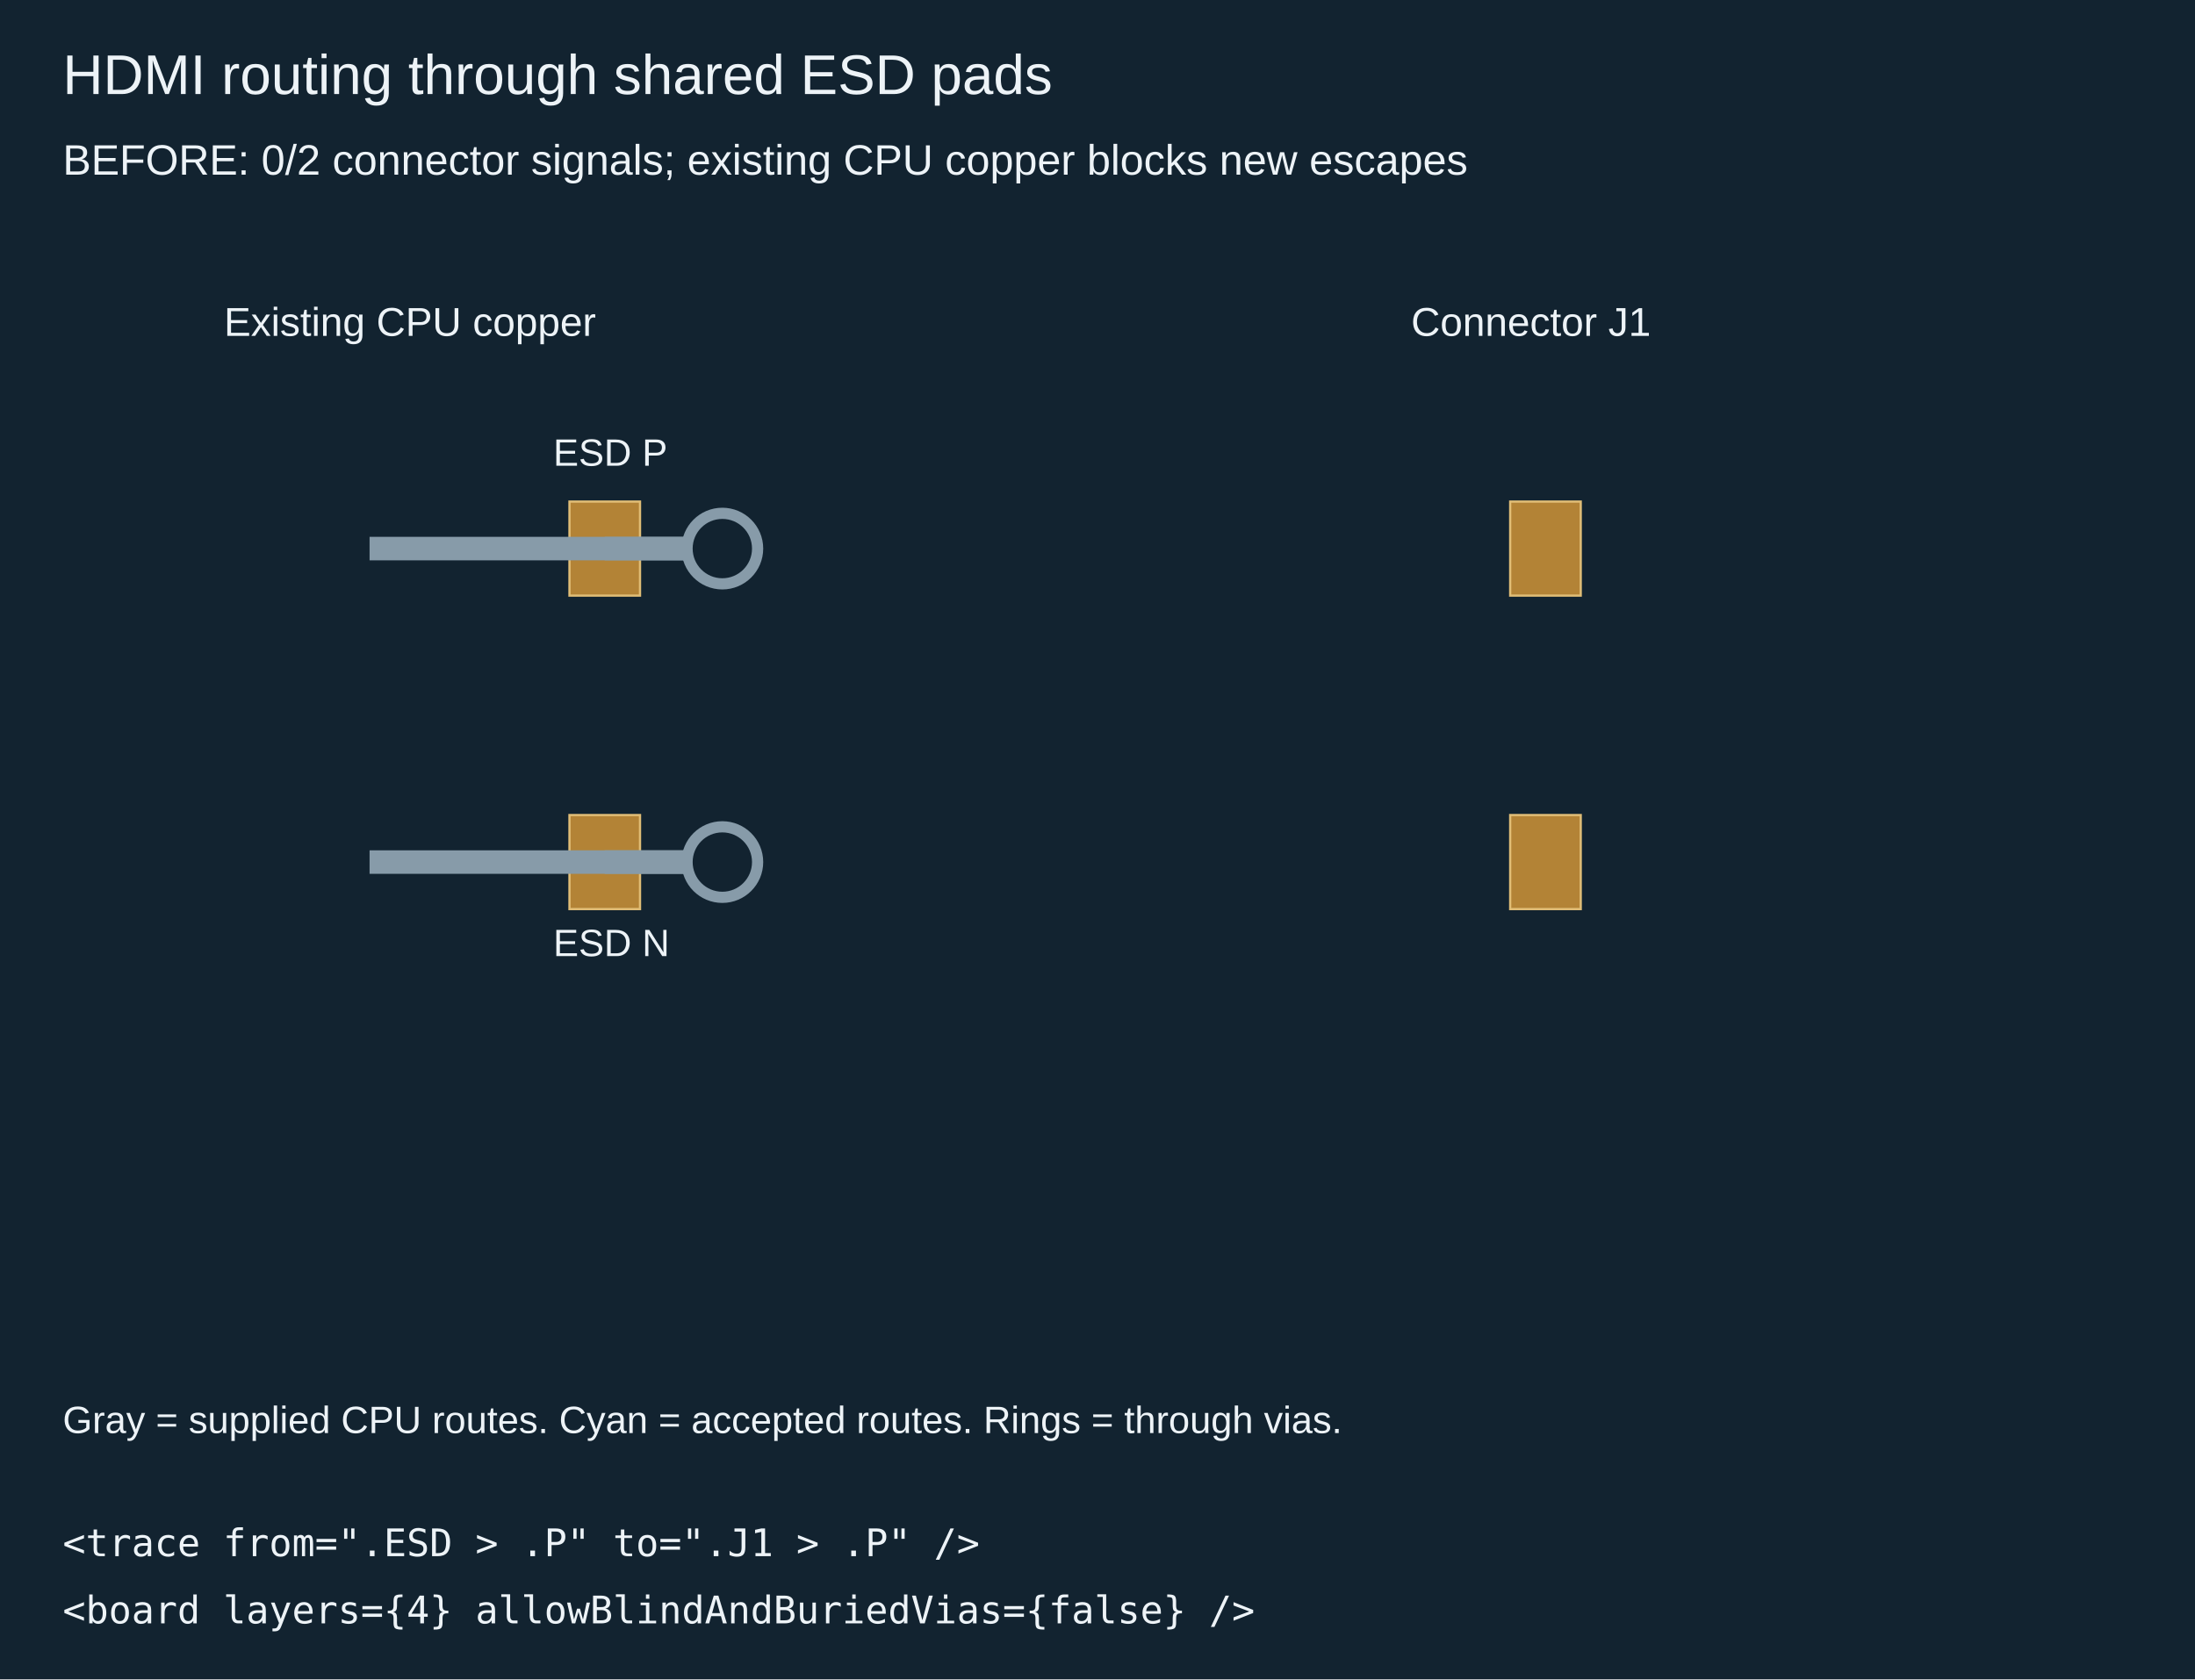
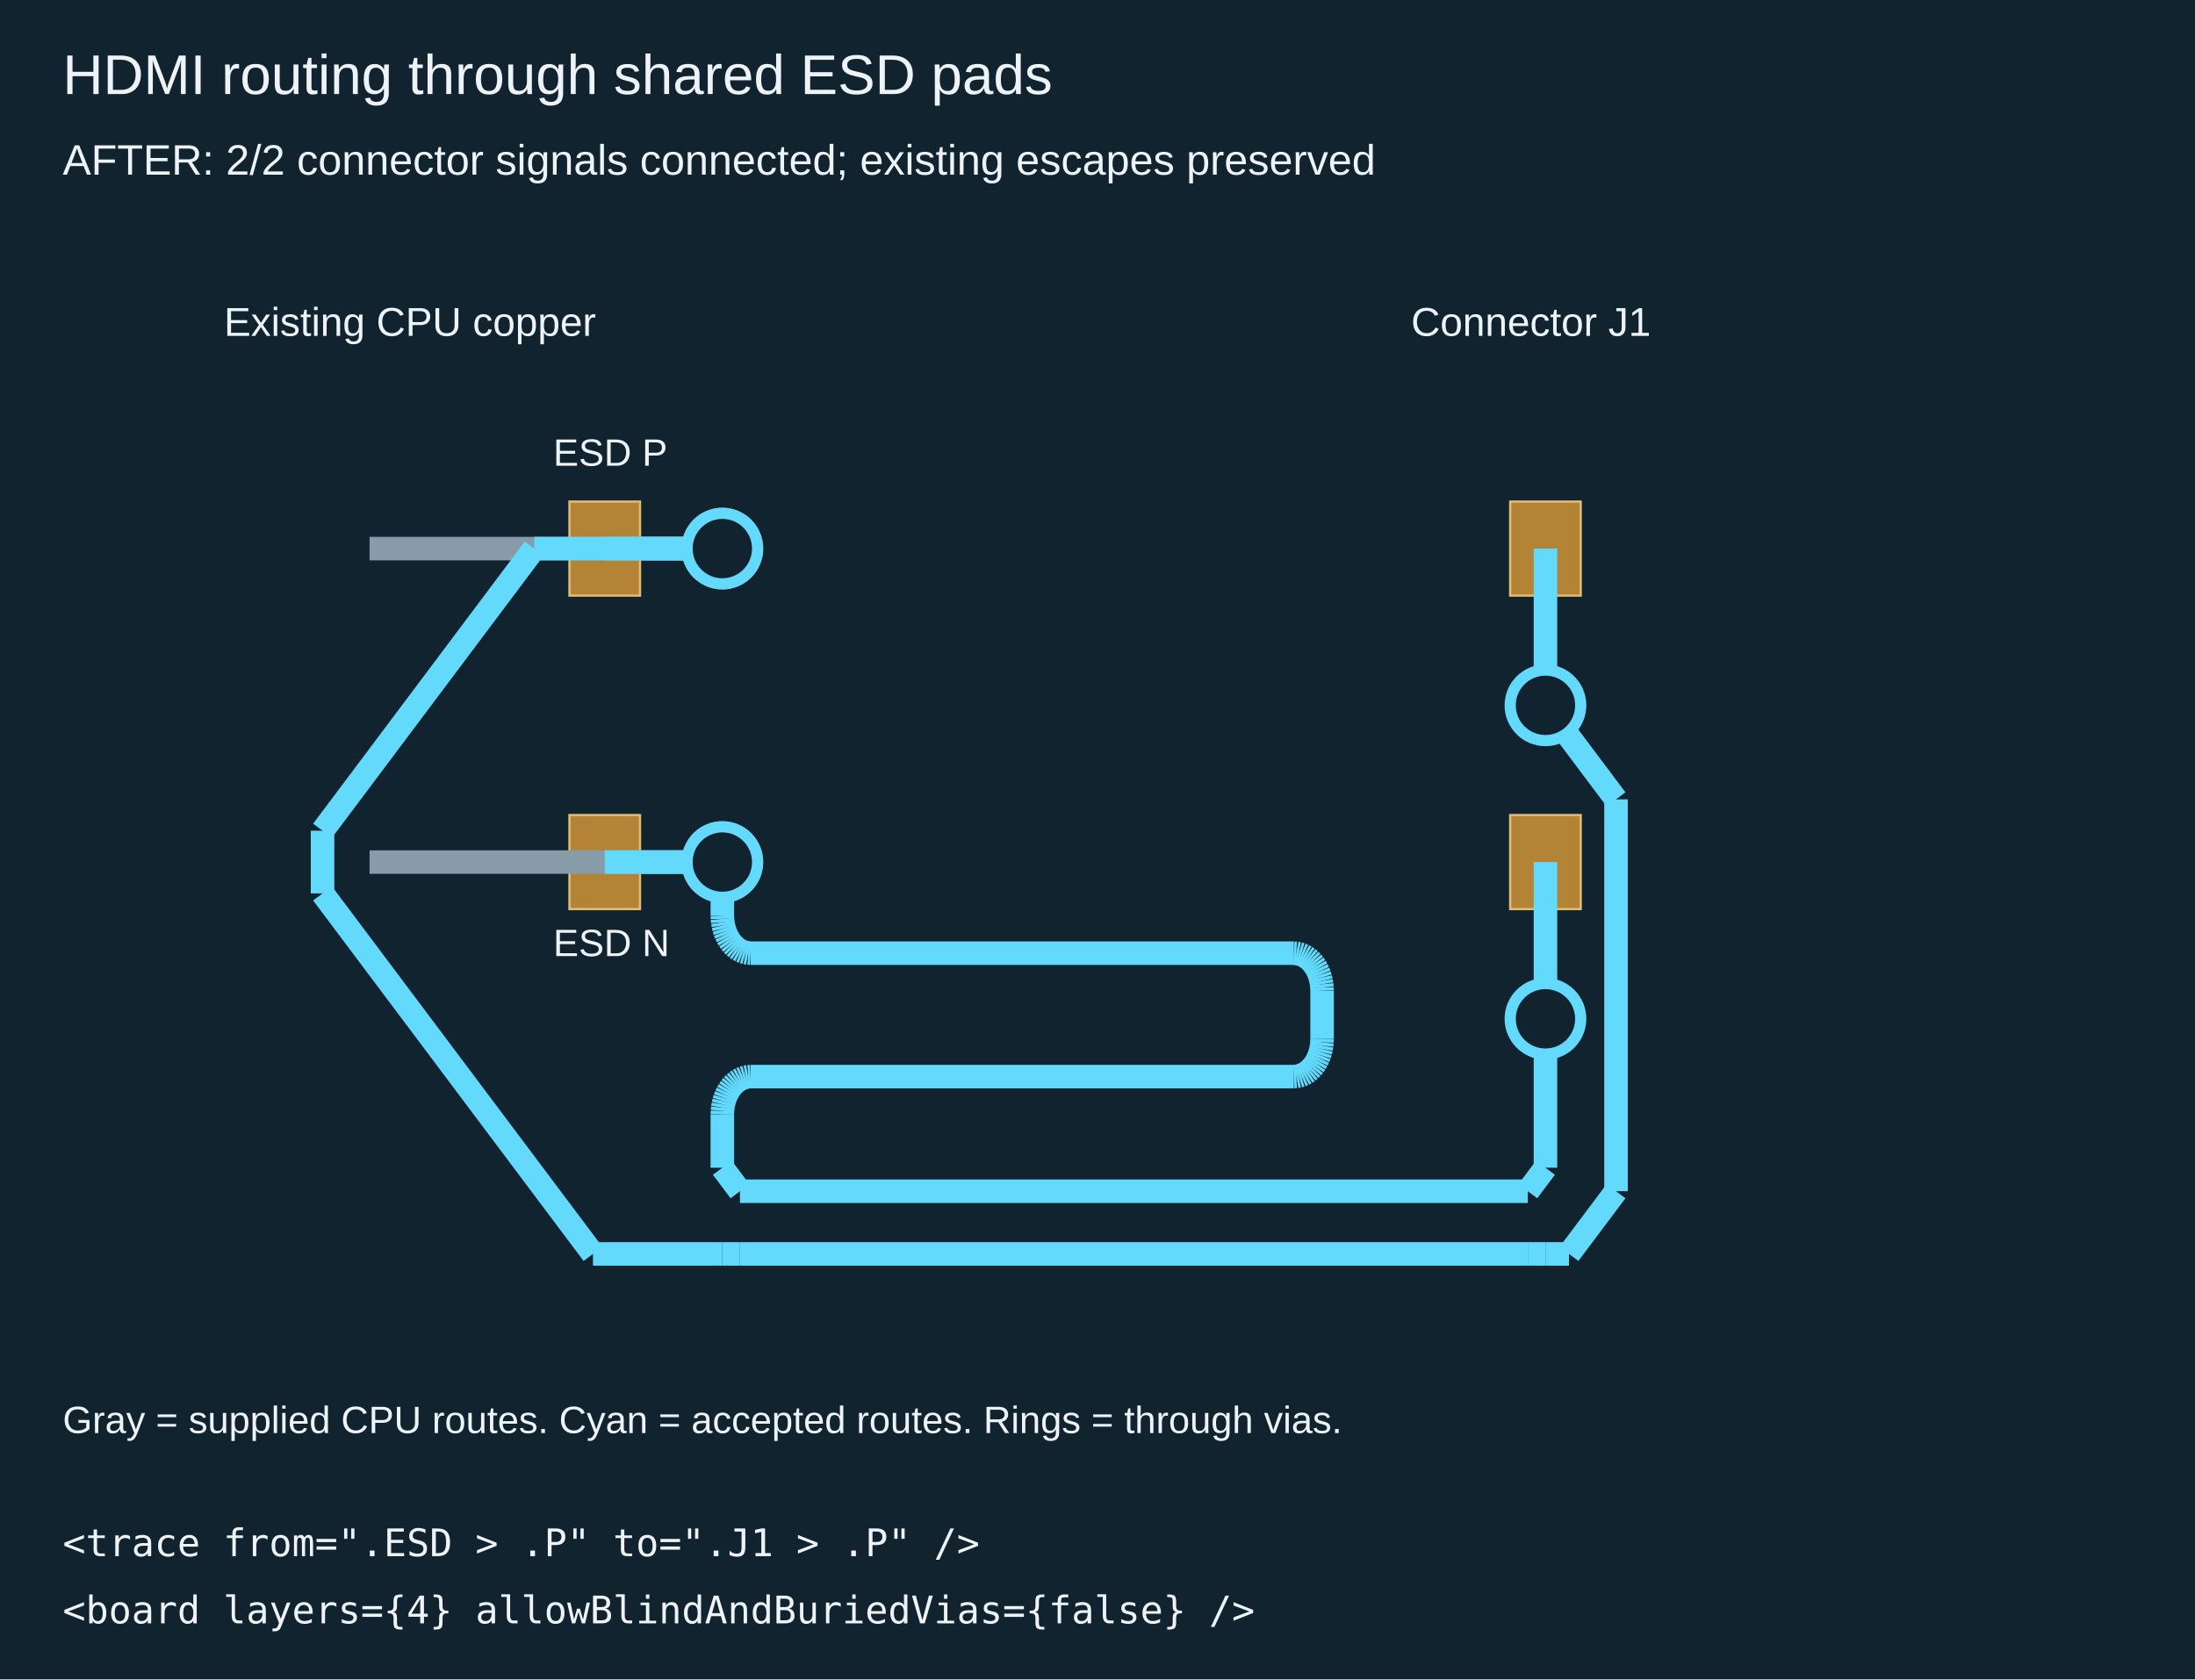
<svg xmlns="http://www.w3.org/2000/svg" width="980" height="750">
  <rect width="980" height="750" fill="#122330" />
  <g font-family="Arial" fill="#edf3f7">
    <text x="28" y="42" font-size="25">HDMI routing through shared ESD pads</text>
-     <text x="28" y="78" font-size="19">BEFORE: 0/2 connector signals; existing CPU copper blocks new escapes</text>
+     <text x="28" y="78" font-size="19">AFTER: 2/2 connector signals connected; existing escapes preserved</text>
    <text x="100" y="150" font-size="18">Existing CPU copper</text>
    <text x="630" y="150" font-size="18">Connector J1</text>
    <rect x="254.25" y="224" width="31.5" height="42" fill="#b38336" stroke="#e0bd76" />
    <rect x="674.25" y="224" width="31.5" height="42" fill="#b38336" stroke="#e0bd76" />
    <rect x="254.25" y="364" width="31.5" height="42" fill="#b38336" stroke="#e0bd76" />
    <rect x="674.25" y="364" width="31.5" height="42" fill="#b38336" stroke="#e0bd76" />
    <path d="M270 245L322.5 245" stroke="#879ba9" stroke-width="10.5" fill="none" />
    <path d="M322.5 245L165 245" stroke="#879ba9" stroke-width="10.5" fill="none" />
    <circle cx="322.5" cy="245" r="15.75" stroke="#879ba9" stroke-width="5" fill="#122330" />
    <path d="M270 385L322.5 385" stroke="#879ba9" stroke-width="10.5" fill="none" />
    <path d="M322.5 385L165 385" stroke="#879ba9" stroke-width="10.5" fill="none" />
    <circle cx="322.5" cy="385" r="15.75" stroke="#879ba9" stroke-width="5" fill="#122330" />
+     <path d="M270 245L322.5 245" stroke="#63d9fc" stroke-width="10.5" fill="none" />
+     <path d="M322.5 245L238.5 245" stroke="#63d9fc" stroke-width="10.5" fill="none" />
+     <path d="M238.5 245L144 371" stroke="#63d9fc" stroke-width="10.5" fill="none" />
+     <path d="M144 371L144 399" stroke="#63d9fc" stroke-width="10.5" fill="none" />
+     <path d="M144 399L264.75 560" stroke="#63d9fc" stroke-width="10.5" fill="none" />
+     <path d="M264.75 560L322.5 560" stroke="#63d9fc" stroke-width="10.5" fill="none" />
+     <path d="M322.5 560L330.375 560" stroke="#63d9fc" stroke-width="10.5" fill="none" />
+     <path d="M330.375 560L682.125 560" stroke="#63d9fc" stroke-width="10.5" fill="none" />
+     <path d="M682.125 560L690 560" stroke="#63d9fc" stroke-width="10.5" fill="none" />
+     <path d="M690 560L700.5 560" stroke="#63d9fc" stroke-width="10.5" fill="none" />
+     <path d="M700.5 560L721.5 532" stroke="#63d9fc" stroke-width="10.5" fill="none" />
+     <path d="M721.5 532L721.5 357" stroke="#63d9fc" stroke-width="10.5" fill="none" />
+     <path d="M721.5 357L690 315" stroke="#63d9fc" stroke-width="10.5" fill="none" />
+     <path d="M690 315L690 245" stroke="#63d9fc" stroke-width="10.5" fill="none" />
+     <circle cx="322.5" cy="245" r="15.75" stroke="#63d9fc" stroke-width="5" fill="#122330" />
+     <circle cx="690" cy="315" r="15.75" stroke="#63d9fc" stroke-width="5" fill="#122330" />
+     <path d="M270 385L322.5 385" stroke="#63d9fc" stroke-width="10.5" fill="none" />
+     <path d="M322.5 385L322.5 408.887" stroke="#63d9fc" stroke-width="10.5" fill="none" />
+     <path d="M322.5 408.887L322.548 410.352" stroke="#63d9fc" stroke-width="10.5" fill="none" />
+     <path d="M322.548 410.352L322.691 411.805" stroke="#63d9fc" stroke-width="10.5" fill="none" />
+     <path d="M322.691 411.805L322.929 413.236" stroke="#63d9fc" stroke-width="10.5" fill="none" />
+     <path d="M322.929 413.236L323.26 414.633" stroke="#63d9fc" stroke-width="10.5" fill="none" />
+     <path d="M323.26 414.633L323.681 415.987" stroke="#63d9fc" stroke-width="10.5" fill="none" />
+     <path d="M323.681 415.987L324.188 417.288" stroke="#63d9fc" stroke-width="10.5" fill="none" />
+     <path d="M324.188 417.288L324.779 418.524" stroke="#63d9fc" stroke-width="10.5" fill="none" />
+     <path d="M324.779 418.524L325.448 419.686" stroke="#63d9fc" stroke-width="10.5" fill="none" />
+     <path d="M325.448 419.686L326.19 420.767" stroke="#63d9fc" stroke-width="10.5" fill="none" />
+     <path d="M326.19 420.767L327.001 421.757" stroke="#63d9fc" stroke-width="10.5" fill="none" />
+     <path d="M327.001 421.757L327.873 422.649" stroke="#63d9fc" stroke-width="10.5" fill="none" />
+     <path d="M327.873 422.649L328.8 423.437" stroke="#63d9fc" stroke-width="10.5" fill="none" />
+     <path d="M328.8 423.437L329.775 424.113" stroke="#63d9fc" stroke-width="10.5" fill="none" />
+     <path d="M329.775 424.113L330.791 424.674" stroke="#63d9fc" stroke-width="10.5" fill="none" />
+     <path d="M330.791 424.674L331.839 425.115" stroke="#63d9fc" stroke-width="10.5" fill="none" />
+     <path d="M331.839 425.115L332.912 425.432" stroke="#63d9fc" stroke-width="10.5" fill="none" />
+     <path d="M332.912 425.432L334.002 425.624" stroke="#63d9fc" stroke-width="10.5" fill="none" />
+     <path d="M334.002 425.624L335.1 425.688" stroke="#63d9fc" stroke-width="10.5" fill="none" />
+     <path d="M335.1 425.688L577.669 425.688" stroke="#63d9fc" stroke-width="10.5" fill="none" />
+     <path d="M577.669 425.688L578.768 425.751" stroke="#63d9fc" stroke-width="10.5" fill="none" />
+     <path d="M578.768 425.751L579.857 425.943" stroke="#63d9fc" stroke-width="10.5" fill="none" />
+     <path d="M579.857 425.943L580.931 426.26" stroke="#63d9fc" stroke-width="10.5" fill="none" />
+     <path d="M580.931 426.26L581.979 426.701" stroke="#63d9fc" stroke-width="10.5" fill="none" />
+     <path d="M581.979 426.701L582.994 427.262" stroke="#63d9fc" stroke-width="10.5" fill="none" />
+     <path d="M582.994 427.262L583.969 427.938" stroke="#63d9fc" stroke-width="10.5" fill="none" />
+     <path d="M583.969 427.938L584.897 428.726" stroke="#63d9fc" stroke-width="10.5" fill="none" />
+     <path d="M584.897 428.726L585.769 429.618" stroke="#63d9fc" stroke-width="10.5" fill="none" />
+     <path d="M585.769 429.618L586.579 430.608" stroke="#63d9fc" stroke-width="10.5" fill="none" />
+     <path d="M586.579 430.608L587.322 431.689" stroke="#63d9fc" stroke-width="10.5" fill="none" />
+     <path d="M587.322 431.689L587.991 432.851" stroke="#63d9fc" stroke-width="10.5" fill="none" />
+     <path d="M587.991 432.851L588.581 434.087" stroke="#63d9fc" stroke-width="10.5" fill="none" />
+     <path d="M588.581 434.087L589.089 435.388" stroke="#63d9fc" stroke-width="10.5" fill="none" />
+     <path d="M589.089 435.388L589.51 436.742" stroke="#63d9fc" stroke-width="10.5" fill="none" />
+     <path d="M589.51 436.742L589.84 438.139" stroke="#63d9fc" stroke-width="10.5" fill="none" />
+     <path d="M589.84 438.139L590.078 439.57" stroke="#63d9fc" stroke-width="10.5" fill="none" />
+     <path d="M590.078 439.57L590.222 441.023" stroke="#63d9fc" stroke-width="10.5" fill="none" />
+     <path d="M590.222 441.023L590.269 442.488" stroke="#63d9fc" stroke-width="10.5" fill="none" />
+     <path d="M590.269 442.488L590.269 464.013" stroke="#63d9fc" stroke-width="10.5" fill="none" />
+     <path d="M590.269 464.013L590.222 465.477" stroke="#63d9fc" stroke-width="10.5" fill="none" />
+     <path d="M590.222 465.477L590.078 466.93" stroke="#63d9fc" stroke-width="10.5" fill="none" />
+     <path d="M590.078 466.93L589.84 468.361" stroke="#63d9fc" stroke-width="10.5" fill="none" />
+     <path d="M589.84 468.361L589.51 469.758" stroke="#63d9fc" stroke-width="10.5" fill="none" />
+     <path d="M589.51 469.758L589.089 471.112" stroke="#63d9fc" stroke-width="10.5" fill="none" />
+     <path d="M589.089 471.112L588.581 472.413" stroke="#63d9fc" stroke-width="10.5" fill="none" />
+     <path d="M588.581 472.413L587.991 473.649" stroke="#63d9fc" stroke-width="10.5" fill="none" />
+     <path d="M587.991 473.649L587.322 474.811" stroke="#63d9fc" stroke-width="10.5" fill="none" />
+     <path d="M587.322 474.811L586.579 475.892" stroke="#63d9fc" stroke-width="10.5" fill="none" />
+     <path d="M586.579 475.892L585.769 476.882" stroke="#63d9fc" stroke-width="10.5" fill="none" />
+     <path d="M585.769 476.882L584.897 477.774" stroke="#63d9fc" stroke-width="10.5" fill="none" />
+     <path d="M584.897 477.774L583.969 478.562" stroke="#63d9fc" stroke-width="10.5" fill="none" />
+     <path d="M583.969 478.562L582.994 479.238" stroke="#63d9fc" stroke-width="10.5" fill="none" />
+     <path d="M582.994 479.238L581.979 479.799" stroke="#63d9fc" stroke-width="10.5" fill="none" />
+     <path d="M581.979 479.799L580.931 480.24" stroke="#63d9fc" stroke-width="10.5" fill="none" />
+     <path d="M580.931 480.24L579.857 480.557" stroke="#63d9fc" stroke-width="10.5" fill="none" />
+     <path d="M579.857 480.557L578.768 480.749" stroke="#63d9fc" stroke-width="10.5" fill="none" />
+     <path d="M578.768 480.749L577.669 480.812" stroke="#63d9fc" stroke-width="10.5" fill="none" />
+     <path d="M577.669 480.812L335.1 480.812" stroke="#63d9fc" stroke-width="10.5" fill="none" />
+     <path d="M335.1 480.812L334.002 480.876" stroke="#63d9fc" stroke-width="10.5" fill="none" />
+     <path d="M334.002 480.876L332.912 481.068" stroke="#63d9fc" stroke-width="10.5" fill="none" />
+     <path d="M332.912 481.068L331.839 481.385" stroke="#63d9fc" stroke-width="10.5" fill="none" />
+     <path d="M331.839 481.385L330.791 481.826" stroke="#63d9fc" stroke-width="10.5" fill="none" />
+     <path d="M330.791 481.826L329.775 482.387" stroke="#63d9fc" stroke-width="10.5" fill="none" />
+     <path d="M329.775 482.387L328.8 483.063" stroke="#63d9fc" stroke-width="10.5" fill="none" />
+     <path d="M328.8 483.063L327.873 483.851" stroke="#63d9fc" stroke-width="10.5" fill="none" />
+     <path d="M327.873 483.851L327.001 484.743" stroke="#63d9fc" stroke-width="10.5" fill="none" />
+     <path d="M327.001 484.743L326.19 485.733" stroke="#63d9fc" stroke-width="10.5" fill="none" />
+     <path d="M326.19 485.733L325.448 486.814" stroke="#63d9fc" stroke-width="10.5" fill="none" />
+     <path d="M325.448 486.814L324.779 487.976" stroke="#63d9fc" stroke-width="10.5" fill="none" />
+     <path d="M324.779 487.976L324.188 489.212" stroke="#63d9fc" stroke-width="10.5" fill="none" />
+     <path d="M324.188 489.212L323.681 490.513" stroke="#63d9fc" stroke-width="10.5" fill="none" />
+     <path d="M323.681 490.513L323.26 491.867" stroke="#63d9fc" stroke-width="10.5" fill="none" />
+     <path d="M323.26 491.867L322.929 493.264" stroke="#63d9fc" stroke-width="10.5" fill="none" />
+     <path d="M322.929 493.264L322.691 494.695" stroke="#63d9fc" stroke-width="10.5" fill="none" />
+     <path d="M322.691 494.695L322.548 496.148" stroke="#63d9fc" stroke-width="10.5" fill="none" />
+     <path d="M322.548 496.148L322.5 497.613" stroke="#63d9fc" stroke-width="10.5" fill="none" />
+     <path d="M322.5 497.613L322.5 521.5" stroke="#63d9fc" stroke-width="10.5" fill="none" />
+     <path d="M322.5 521.5L330.375 532" stroke="#63d9fc" stroke-width="10.5" fill="none" />
+     <path d="M330.375 532L682.125 532" stroke="#63d9fc" stroke-width="10.5" fill="none" />
+     <path d="M682.125 532L690 521.5" stroke="#63d9fc" stroke-width="10.5" fill="none" />
+     <path d="M690 521.5L690 455" stroke="#63d9fc" stroke-width="10.5" fill="none" />
+     <path d="M690 455L690 385" stroke="#63d9fc" stroke-width="10.5" fill="none" />
+     <circle cx="322.5" cy="385" r="15.75" stroke="#63d9fc" stroke-width="5" fill="#122330" />
+     <circle cx="690" cy="455" r="15.75" stroke="#63d9fc" stroke-width="5" fill="#122330" />
    <text x="247" y="208" font-size="17">ESD P</text>
    <text x="247" y="427" font-size="17">ESD N</text>
    <text x="28" y="640" font-size="17">Gray = supplied CPU routes. Cyan = accepted routes. Rings = through vias.</text>
    <text x="28" y="695" font-family="monospace" font-size="17">&lt;trace from=".ESD &gt; .P" to=".J1 &gt; .P" /&gt;</text>
    <text x="28" y="725" font-family="monospace" font-size="17">&lt;board layers={4} allowBlindAndBuriedVias={false} /&gt;</text>
  </g>
</svg>
